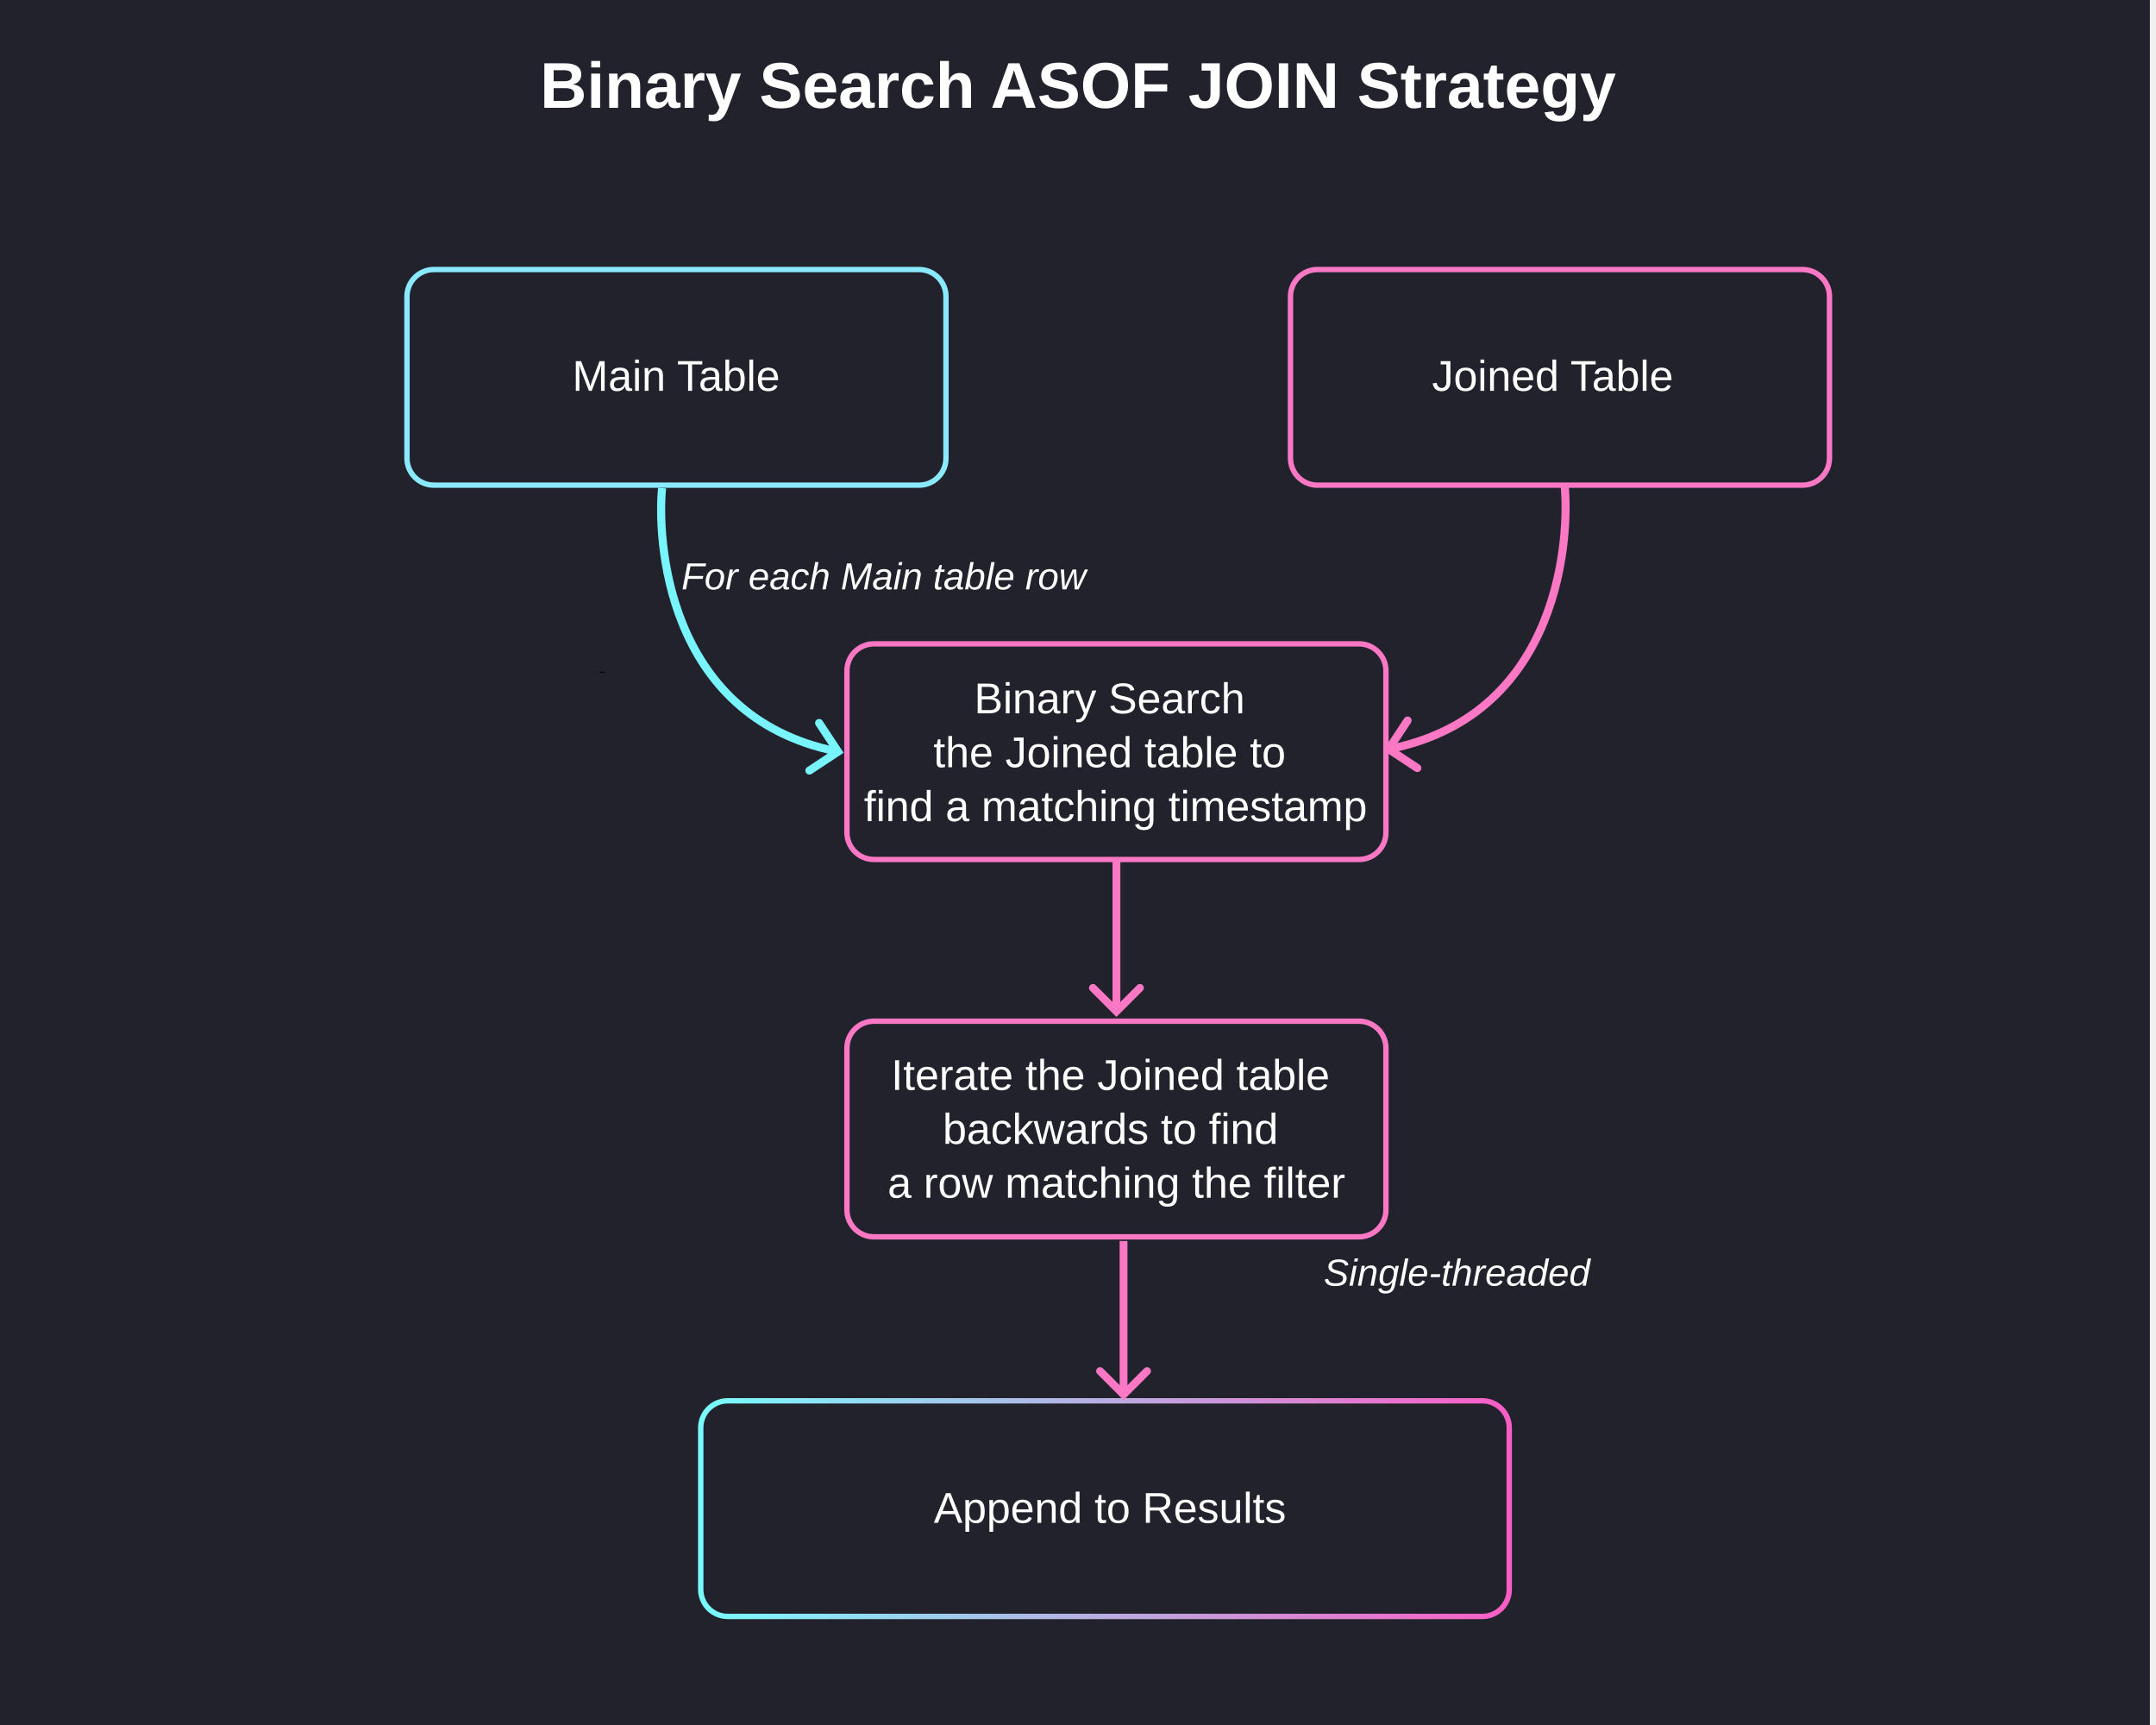
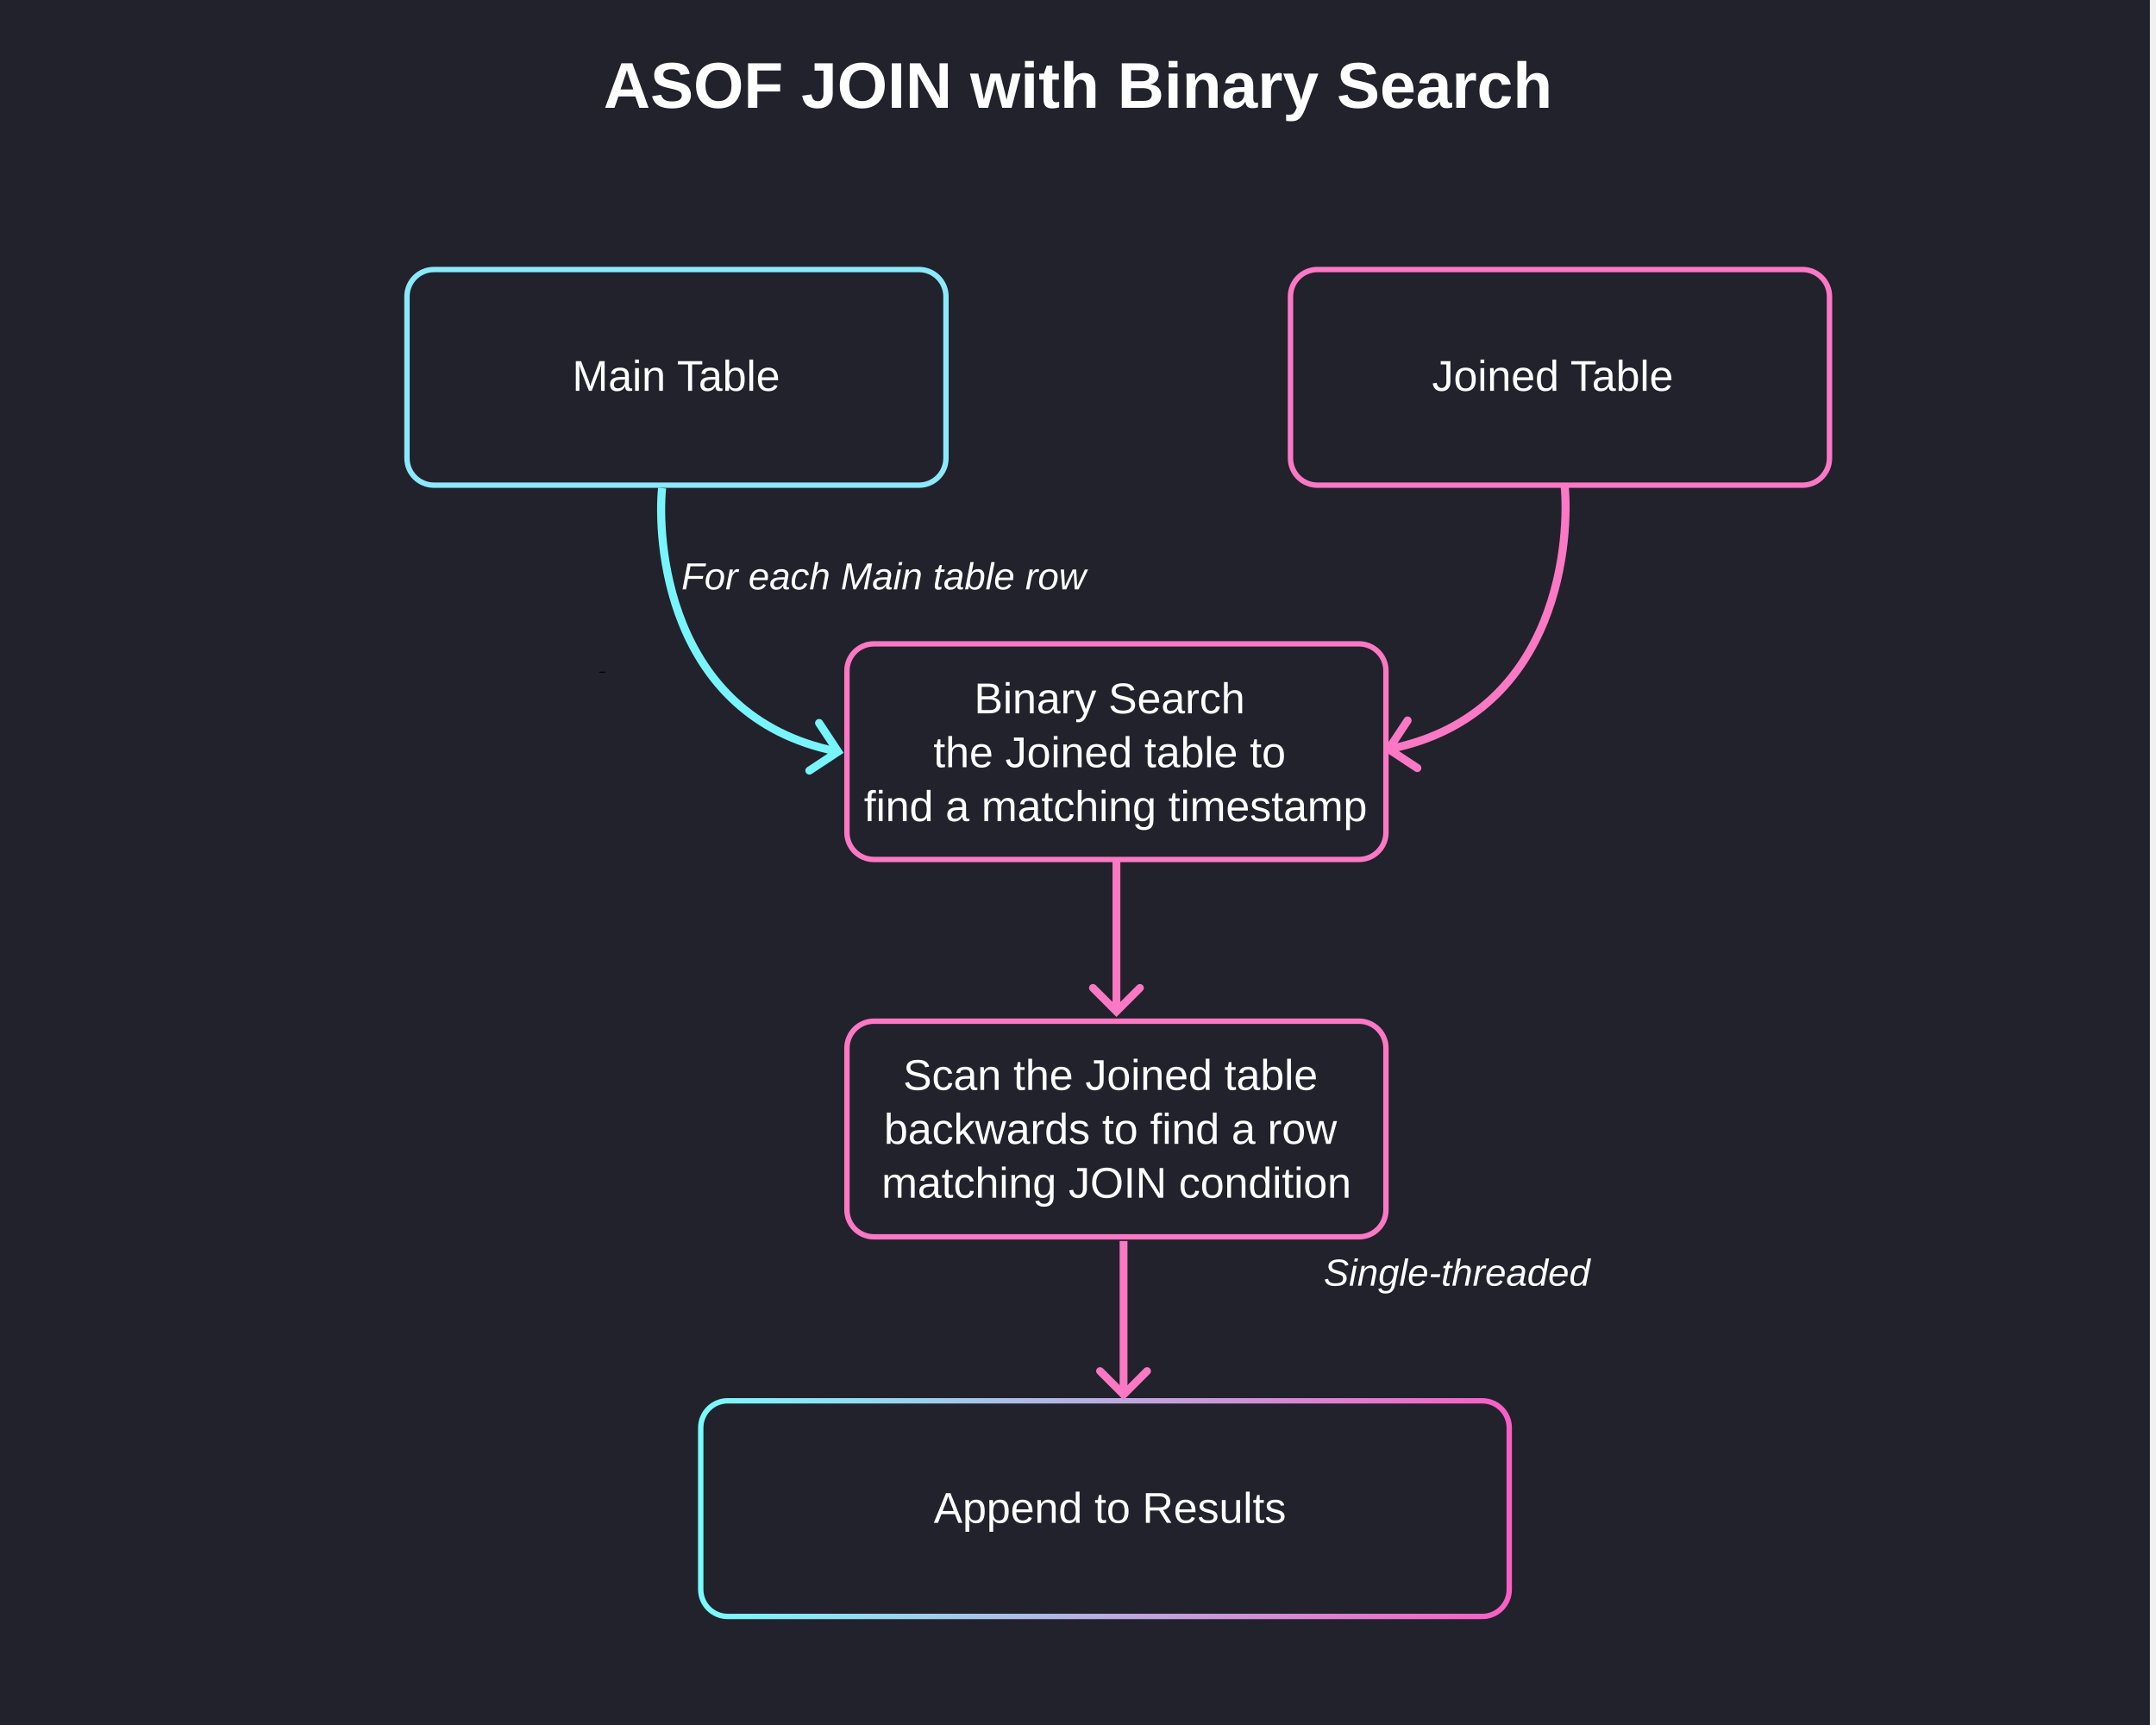
<svg xmlns="http://www.w3.org/2000/svg" xmlns:xlink="http://www.w3.org/1999/xlink" width="800" height="640" viewBox="0 0 800 640" version="1.1" id="svg419">
  <rect width="800" height="640" fill="#21222c" id="rect364" x="-2.262" y="0" />
-   <text x="400" y="40" font-family="Arial" font-size="24" text-anchor="middle" font-weight="bold" fill="#ffffff" id="text366">Binary Search ASOF JOIN Strategy</text>
+   <text x="400" y="40" font-family="Arial" font-size="24" text-anchor="middle" font-weight="bold" fill="#ffffff" id="text366">ASOF JOIN with Binary Search</text>
  <g id="g7734" transform="translate(35.61336)">
    <rect x="115.396" y="100" width="200" height="80" rx="10" fill="#21222c" stroke="#8be9fd" stroke-width="2" id="rect368" />
  </g>
  <text x="250.889" y="145" font-family="Arial" font-size="16px" text-anchor="middle" fill="#ffffff" id="text370">Main Table</text>
  <g id="g7768" transform="translate(-31.69798)">
    <rect x="510.539" y="100" width="200" height="80" rx="10" fill="#21222c" stroke="#fc78c4" stroke-width="2" id="rect372" />
    <text x="607.84" y="145" font-family="Arial" font-size="16px" text-anchor="middle" fill="#ffffff" id="text374">Joined Table</text>
  </g>
  <rect x="314.263" y="238.877" width="200" height="80" rx="10" fill="#21222c" stroke="#fc78c4" stroke-width="2" id="rect380" />
  <text x="413.934" y="264.653" font-family="Arial" font-size="16px" text-anchor="middle" fill="#ffffff" id="text382">
    <tspan id="tspan5481" x="413.934" y="264.653">Binary Search</tspan>
    <tspan id="tspan5483" x="413.934" y="284.653">the Joined table to</tspan>
    <tspan x="413.934" y="304.653" id="tspan5485">find a matching timestamp</tspan>
  </text>
  <rect x="314.263" y="378.877" width="200" height="80" rx="10" fill="#21222c" stroke="#fc78c4" stroke-width="2" id="rect386" />
  <text x="414.263" y="404.382" font-family="Arial" font-size="16px" text-anchor="middle" fill="#ffffff" id="text388">
-     <tspan id="tspan574" x="414.263" y="404.382">Iterate the Joined table</tspan>
-     <tspan x="414.263" y="424.382" id="tspan578">backwards to find</tspan>
-     <tspan x="414.263" y="444.382" id="tspan9661">a row matching the filter</tspan>
+     <tspan id="tspan574" x="414.263" y="404.382">Scan the Joined table</tspan>
+     <tspan x="414.263" y="424.382" id="tspan578">backwards to find a row</tspan>
+     <tspan x="414.263" y="444.382" id="tspan9661">matching JOIN condition</tspan>
  </text>
  <text x="500" y="435" font-family="Arial" font-size="14px" text-anchor="middle" fill="#ffffff" id="text390" />
  <rect x="260.012" y="519.719" width="300" height="80" rx="10" fill="#21222c" stroke="#8be9fd" stroke-width="2" id="rect392" style="stroke:url(#linearGradient28069);stroke-opacity:1" />
  <text x="411.85" y="565" font-family="Arial" font-size="16px" text-anchor="middle" fill="#ffffff" id="text394">Append to Results</text>
  <path d="m 414.263,318.283 v 56.242" fill="none" stroke="#fc78c4" stroke-width="2.905" marker-end="url(#arrow)" id="path400" style="marker-end:url(#Arrow3)" />
  <path d="m 416.904,460.441 v 56.242" fill="none" stroke="#fc78c4" stroke-width="2.905" marker-end="url(#arrow)" id="path400-9" style="marker-end:url(#Arrow3-6)" />
  <path d="m 666.3,181.272 c 1.781,17.566 -0.734,84.591 -64.546,97.644" fill="none" stroke="#fc78c4" stroke-width="3" marker-end="url(#arrow-3)" id="path400-7" style="marker-end:url(#Arrow3)" class="UnoptimicedTransforms" transform="translate(-85.73667,-1.123266)" />
  <path d="m 666.3,181.272 c 1.781,17.566 -0.734,84.591 -64.546,97.644" fill="none" stroke="#fc78c4" stroke-width="3" marker-end="url(#arrow-3)" id="path400-7-6" style="marker-end:url(#Arrow3-9);stroke:#78f5fc;stroke-opacity:1" class="UnoptimicedTransforms" transform="matrix(-1,0,0,1,911.9746,-0.1895048)" />
  <text x="540.596" y="477.016" font-family="Arial" font-size="14px" text-anchor="middle" fill="#ffffff" id="text410">
    <tspan style="font-style:italic" id="tspan580">Single-threaded</tspan>
  </text>
  <text x="327.911" y="218.668" font-family="Arial" font-size="14px" text-anchor="middle" fill="#ffffff" id="text410-0">
    <tspan style="font-style:italic" id="tspan580-6">For each Main table row</tspan>
  </text>
  <defs id="defs417">
    <linearGradient id="linearGradient28067">
      <stop style="stop-color:#78f5fc;stop-opacity:1;" offset="0" id="stop28065" />
    </linearGradient>
    <linearGradient id="linearGradient14966">
      <stop style="stop-color:#78fcfc;stop-opacity:1;" offset="0" id="stop14964" />
      <stop style="stop-color:#fa5dc5;stop-opacity:1;" offset="1" id="stop33480" />
    </linearGradient>
    <marker style="overflow:visible" id="Arrow3" refX="0" refY="0" orient="auto-start-reverse" markerWidth="4.207" markerHeight="7" viewBox="0 0 4.207 7" preserveAspectRatio="xMidYMid">
      <path style="fill:none;stroke:context-stroke;stroke-width:1;stroke-linecap:round" d="M 3,-3 0,0 3,3" id="arrow3" transform="rotate(180,0.125,0)" />
    </marker>
    <marker id="arrow" markerWidth="9" markerHeight="6" refX="9" refY="3" orient="auto" viewBox="0 0 9 6" preserveAspectRatio="xMidYMid">
      <path d="M 0,0 V 6 L 9,3 Z" fill="#ffffff" id="path414" />
    </marker>
    <marker id="arrow-3" markerWidth="9" markerHeight="6" refX="9" refY="3" orient="auto" viewBox="0 0 9 6" preserveAspectRatio="xMidYMid">
      <path d="M 0,0 V 6 L 9,3 Z" fill="#ffffff" id="path414-6" />
    </marker>
    <marker style="overflow:visible" id="Arrow3-6" refX="0" refY="0" orient="auto-start-reverse" markerWidth="4.207" markerHeight="7" viewBox="0 0 4.207 7" preserveAspectRatio="xMidYMid">
      <path style="fill:none;stroke:context-stroke;stroke-width:1;stroke-linecap:round" d="M 3,-3 0,0 3,3" id="arrow3-2" transform="rotate(180,0.125,0)" />
    </marker>
    <marker style="overflow:visible" id="Arrow3-9" refX="0" refY="0" orient="auto-start-reverse" markerWidth="4.207" markerHeight="7" viewBox="0 0 4.207 7" preserveAspectRatio="xMidYMid">
      <path style="fill:none;stroke:context-stroke;stroke-width:1;stroke-linecap:round" d="M 3,-3 0,0 3,3" id="arrow3-3" transform="rotate(180,0.125,0)" />
    </marker>
    <linearGradient xlink:href="#linearGradient14966" id="linearGradient28069" x1="249" y1="560" x2="551" y2="560" gradientUnits="userSpaceOnUse" gradientTransform="translate(10.01191,-0.2808544)" />
  </defs>
  <rect style="fill:#000000;stroke-width:3.315;stroke-dasharray:none" id="rect7893" width="2.145" height="0.372" x="222.392" y="249.205" />
</svg>
